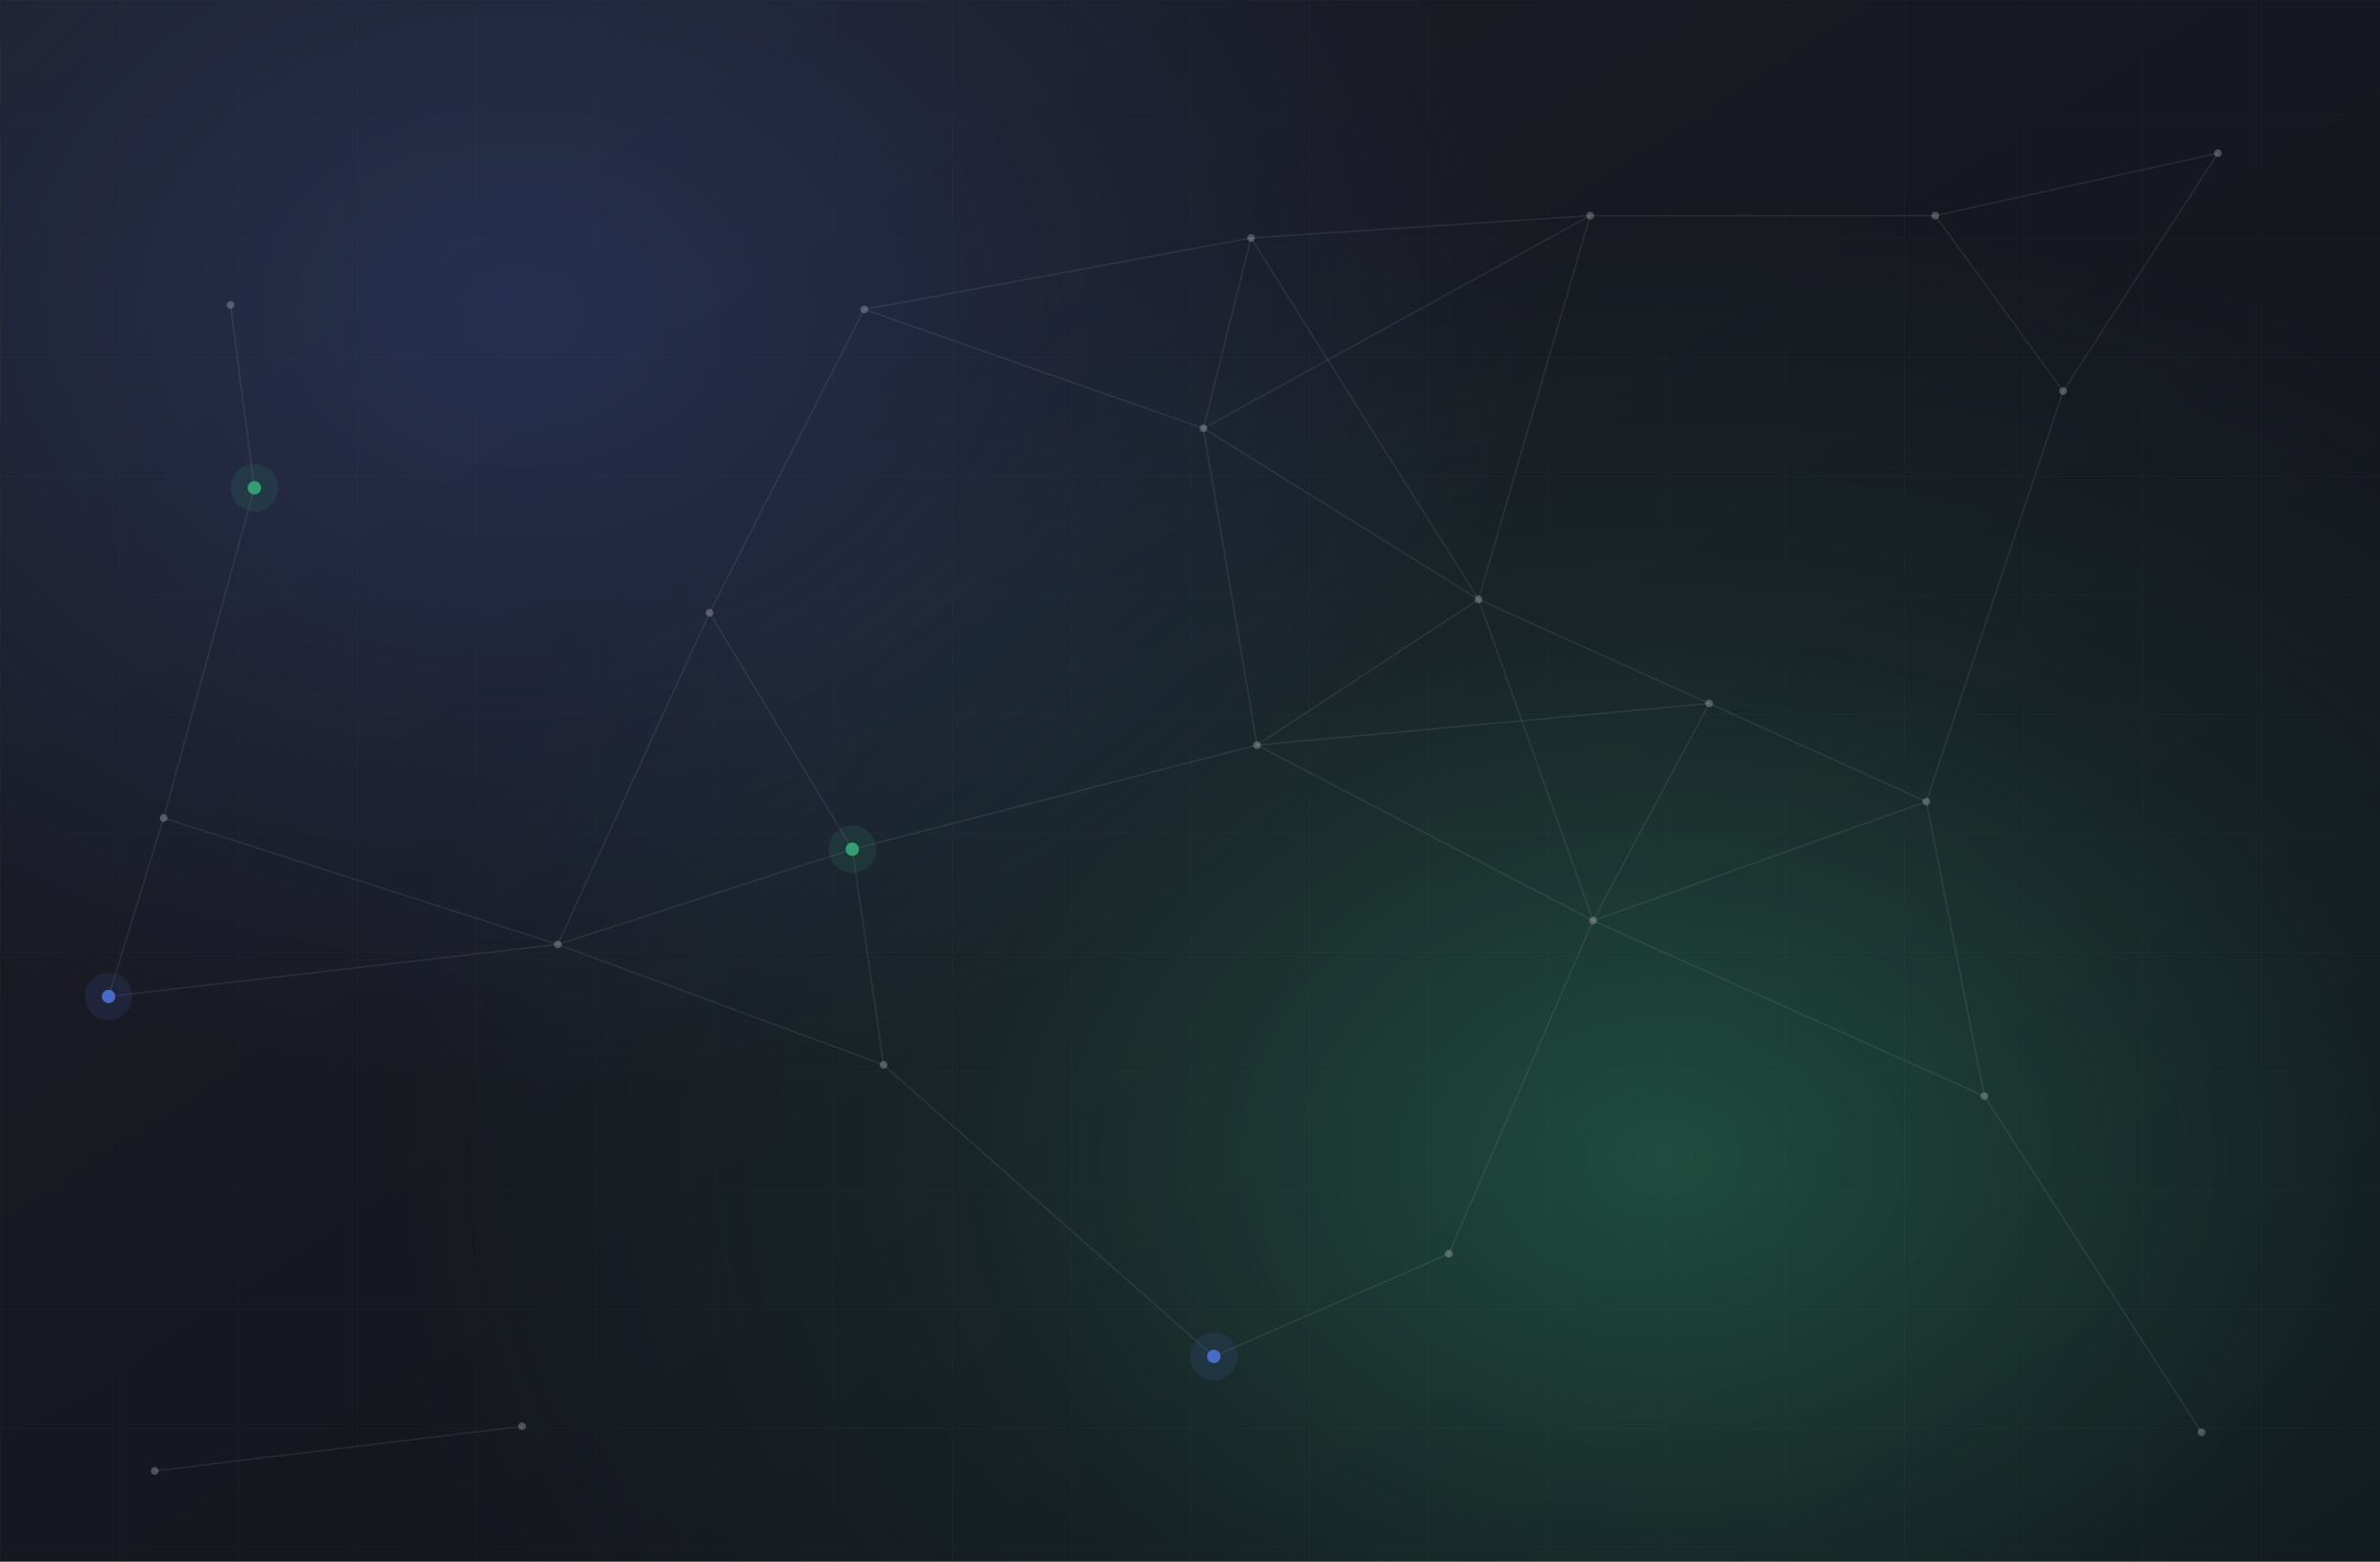
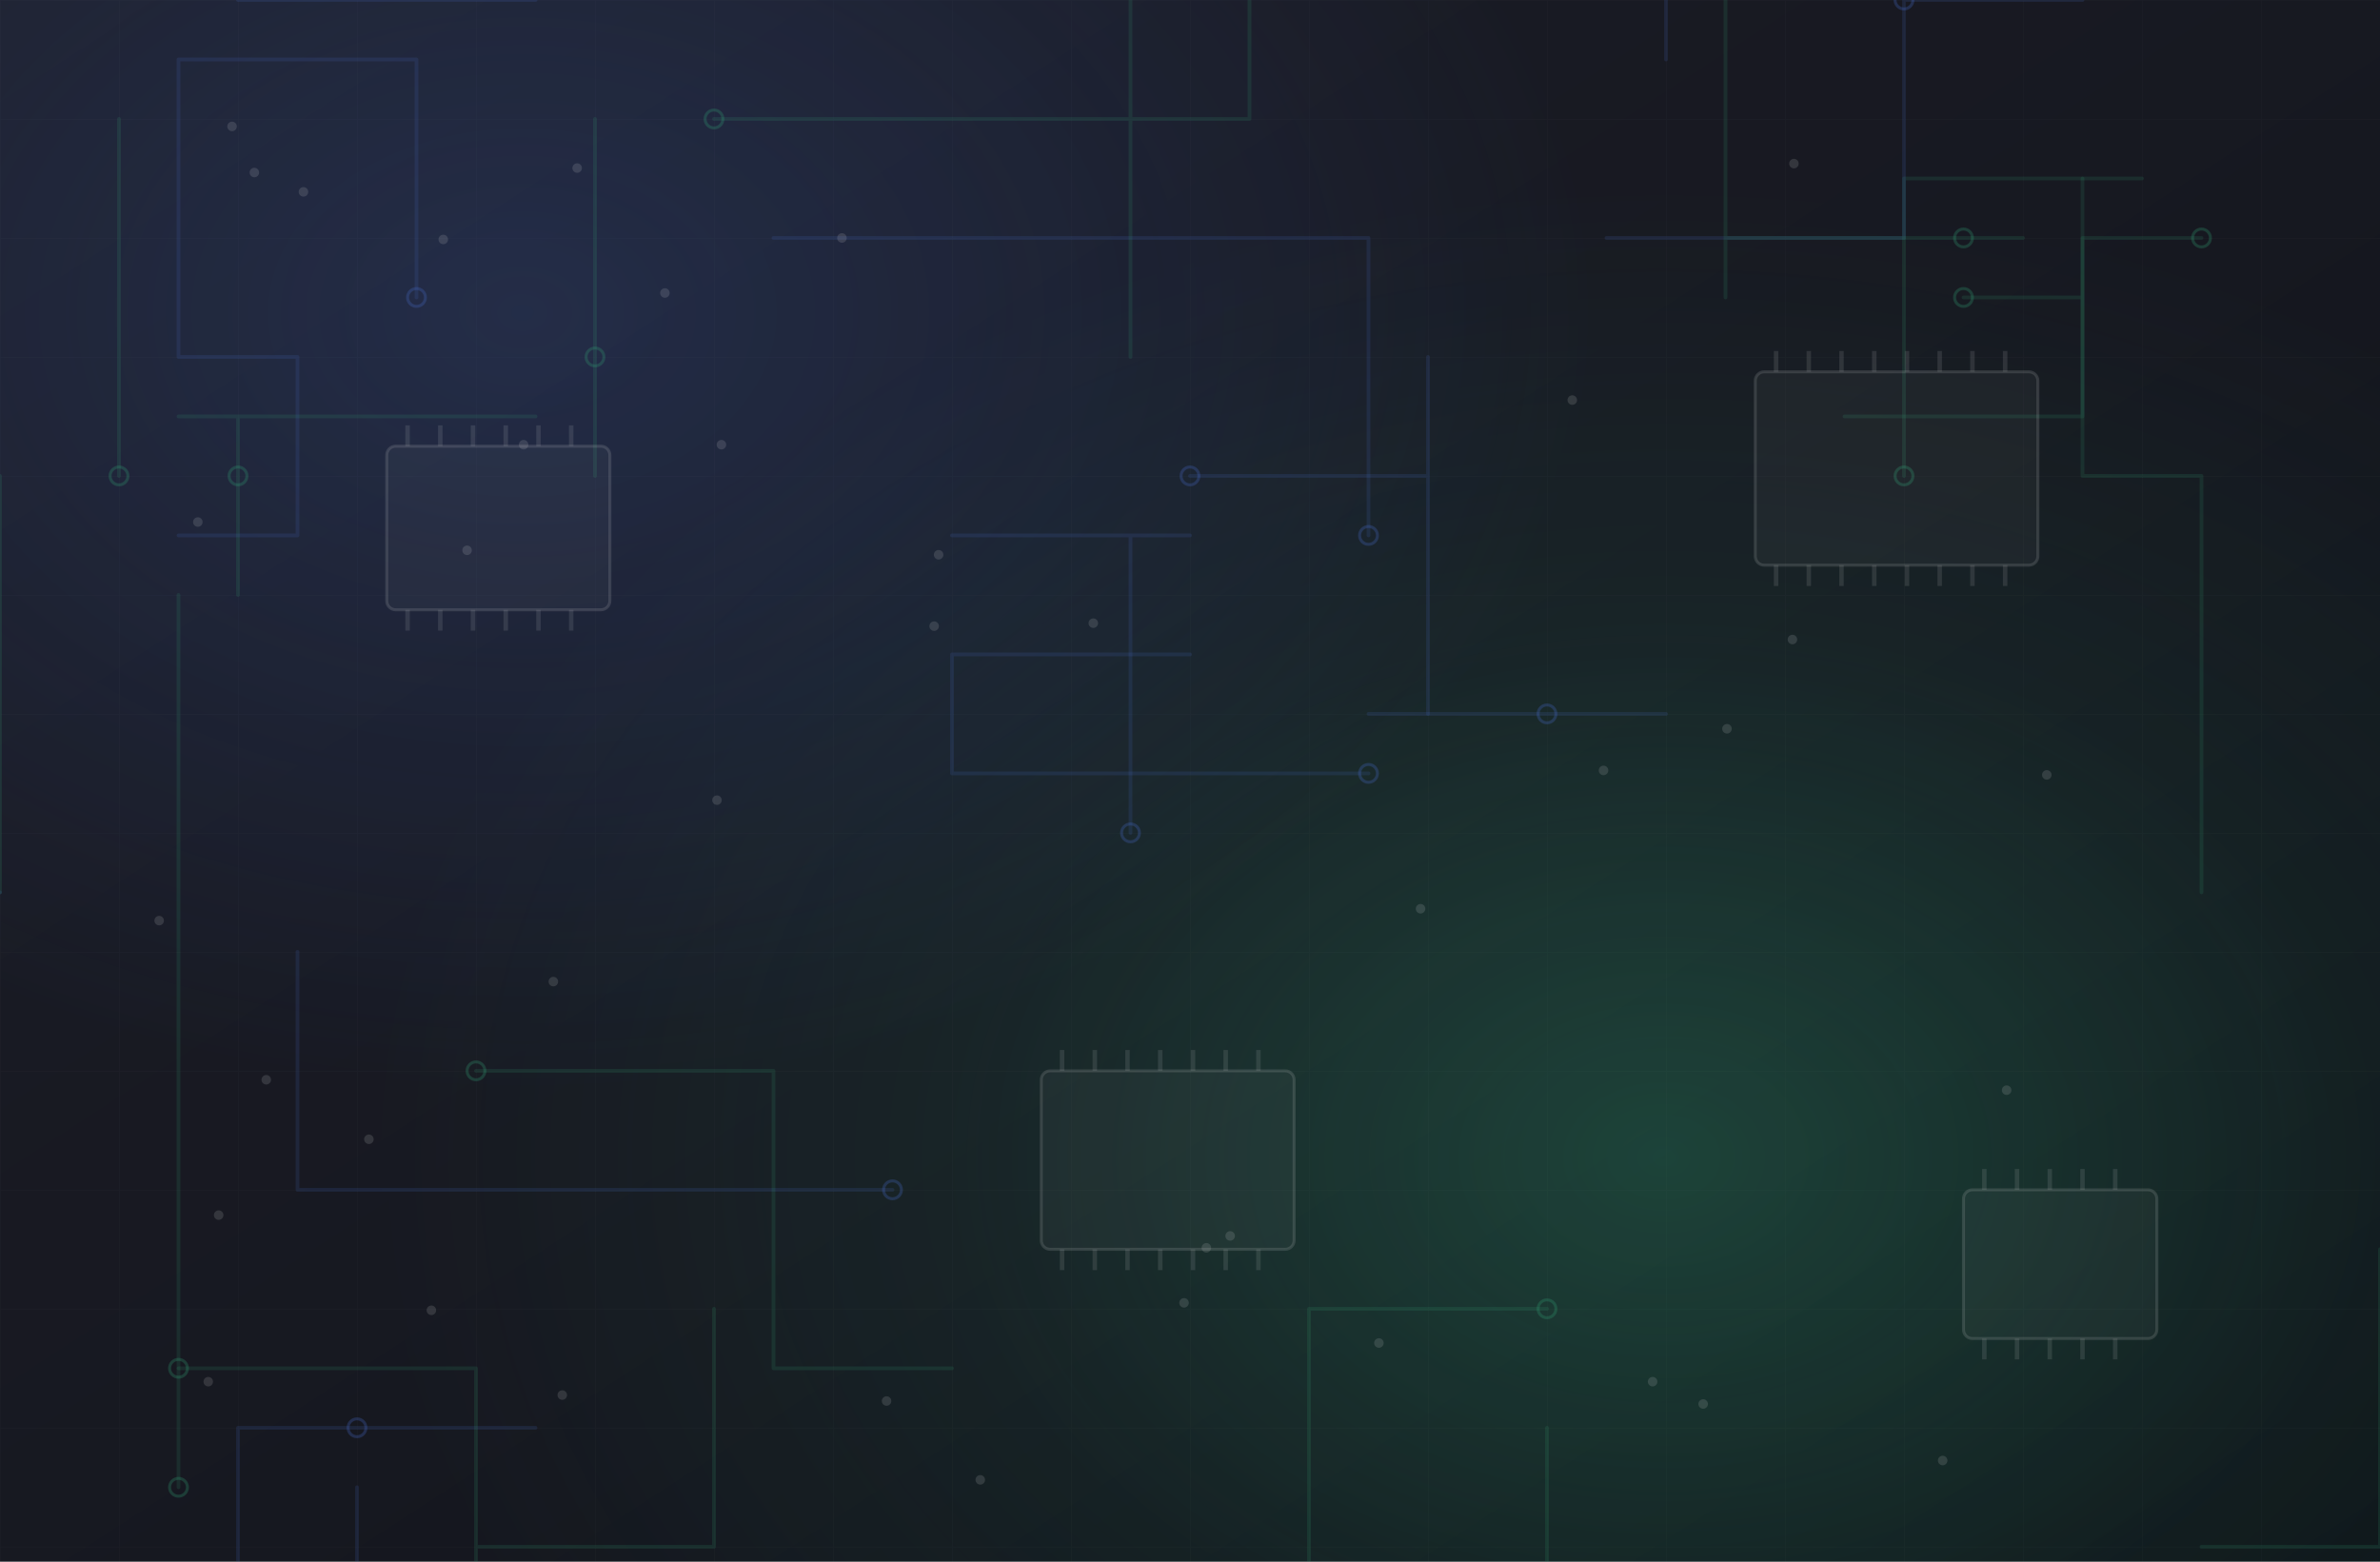
- <svg xmlns="http://www.w3.org/2000/svg" viewBox="0 0 1600 1050" width="1600" height="1050" preserveAspectRatio="xMidYMid slice" role="img" aria-label="Fondo abstracto de red corporativa">
+ <svg xmlns="http://www.w3.org/2000/svg" viewBox="0 0 1600 1050" width="1600" height="1050" preserveAspectRatio="xMidYMid slice" role="img" aria-label="Detalle de una placa de circuito impreso con sus pistas y componentes">
  <defs>
    <linearGradient id="base" x1="0" y1="0" x2="1" y2="1">
-       <stop offset="0" stop-color="#20212c" />
-       <stop offset="0.5" stop-color="#191a23" />
-       <stop offset="1" stop-color="#101119" />
+       <stop offset="0" stop-color="#21222d" />
+       <stop offset="0.55" stop-color="#191a23" />
+       <stop offset="1" stop-color="#0f1017" />
    </linearGradient>
    <radialGradient id="g1">
-       <stop offset="0" stop-color="#39c088" stop-opacity="0.40" />
-       <stop offset="0.55" stop-color="#39c088" stop-opacity="0.10" />
+       <stop offset="0" stop-color="#39c088" stop-opacity="0.34" />
+       <stop offset="0.55" stop-color="#39c088" stop-opacity="0.09" />
      <stop offset="1" stop-color="#39c088" stop-opacity="0" />
    </radialGradient>
    <radialGradient id="g2">
-       <stop offset="0" stop-color="#5480f1" stop-opacity="0.26" />
+       <stop offset="0" stop-color="#5480f1" stop-opacity="0.22" />
      <stop offset="1" stop-color="#5480f1" stop-opacity="0" />
    </radialGradient>
-     <pattern id="rejilla" width="80" height="80" patternUnits="userSpaceOnUse">
-       <path d="M 80 0 L 0 0 0 80" fill="none" stroke="#ffffff" stroke-opacity="0.028" stroke-width="1" />
+     <pattern id="malla" width="80" height="80" patternUnits="userSpaceOnUse">
+       <path d="M 80 0 L 0 0 0 80" fill="none" stroke="#ffffff" stroke-opacity="0.025" stroke-width="1" />
    </pattern>
  </defs>
  <rect width="100%" height="100%" fill="url(#base)" />
-   <rect width="100%" height="100%" fill="url(#rejilla)" />
+   <rect width="100%" height="100%" fill="url(#malla)" />
  <ellipse cx="1120" cy="777" rx="880" ry="651" fill="url(#g1)" />
-   <ellipse cx="352" cy="210" rx="672" ry="525" fill="url(#g2)" />
-   <g stroke="#ffffff" stroke-opacity="0.10" stroke-width="1">
-     <line x1="1069" y1="145" x2="994" y2="403" />
-     <line x1="1069" y1="145" x2="841" y2="160" />
-     <line x1="1069" y1="145" x2="1301" y2="145" />
-     <line x1="1069" y1="145" x2="809" y2="288" />
-     <line x1="974" y1="843" x2="1071" y2="619" />
-     <line x1="974" y1="843" x2="816" y2="912" />
-     <line x1="1295" y1="539" x2="1071" y2="619" />
-     <line x1="1295" y1="539" x2="1149" y2="473" />
-     <line x1="1295" y1="539" x2="1334" y2="737" />
-     <line x1="1295" y1="539" x2="1387" y2="263" />
-     <line x1="994" y1="403" x2="841" y2="160" />
-     <line x1="994" y1="403" x2="1071" y2="619" />
-     <line x1="994" y1="403" x2="1149" y2="473" />
-     <line x1="994" y1="403" x2="809" y2="288" />
-     <line x1="994" y1="403" x2="845" y2="501" />
-     <line x1="841" y1="160" x2="581" y2="208" />
-     <line x1="841" y1="160" x2="809" y2="288" />
-     <line x1="1071" y1="619" x2="1149" y2="473" />
-     <line x1="1071" y1="619" x2="1334" y2="737" />
-     <line x1="1071" y1="619" x2="845" y2="501" />
-     <line x1="477" y1="412" x2="581" y2="208" />
-     <line x1="477" y1="412" x2="375" y2="635" />
-     <line x1="477" y1="412" x2="573" y2="571" />
-     <line x1="1149" y1="473" x2="845" y2="501" />
-     <line x1="1480" y1="963" x2="1334" y2="737" />
-     <line x1="1301" y1="145" x2="1387" y2="263" />
-     <line x1="1301" y1="145" x2="1491" y2="103" />
-     <line x1="171" y1="328" x2="110" y2="550" />
-     <line x1="171" y1="328" x2="155" y2="205" />
-     <line x1="594" y1="716" x2="816" y2="912" />
-     <line x1="594" y1="716" x2="375" y2="635" />
-     <line x1="594" y1="716" x2="573" y2="571" />
-     <line x1="110" y1="550" x2="73" y2="670" />
-     <line x1="110" y1="550" x2="375" y2="635" />
-     <line x1="73" y1="670" x2="375" y2="635" />
-     <line x1="581" y1="208" x2="809" y2="288" />
-     <line x1="1387" y1="263" x2="1491" y2="103" />
-     <line x1="375" y1="635" x2="573" y2="571" />
-     <line x1="104" y1="989" x2="351" y2="959" />
-     <line x1="809" y1="288" x2="845" y2="501" />
-     <line x1="845" y1="501" x2="573" y2="571" />
-   </g>
-   <circle cx="1069" cy="145" r="2.6" fill="#ffffff" fill-opacity="0.30" />
-   <circle cx="974" cy="843" r="2.6" fill="#ffffff" fill-opacity="0.30" />
-   <circle cx="1295" cy="539" r="2.6" fill="#ffffff" fill-opacity="0.30" />
-   <circle cx="994" cy="403" r="2.6" fill="#ffffff" fill-opacity="0.30" />
-   <circle cx="841" cy="160" r="2.6" fill="#ffffff" fill-opacity="0.30" />
-   <circle cx="1071" cy="619" r="2.6" fill="#ffffff" fill-opacity="0.30" />
-   <circle cx="477" cy="412" r="2.6" fill="#ffffff" fill-opacity="0.30" />
-   <circle cx="1149" cy="473" r="2.6" fill="#ffffff" fill-opacity="0.30" />
-   <circle cx="1480" cy="963" r="2.6" fill="#ffffff" fill-opacity="0.30" />
-   <circle cx="1301" cy="145" r="2.6" fill="#ffffff" fill-opacity="0.30" />
-   <circle cx="171" cy="328" r="16" fill="#39c088" fill-opacity="0.14" />
-   <circle cx="171" cy="328" r="4.5" fill="#39c088" />
-   <circle cx="594" cy="716" r="2.6" fill="#ffffff" fill-opacity="0.30" />
-   <circle cx="110" cy="550" r="2.6" fill="#ffffff" fill-opacity="0.30" />
-   <circle cx="73" cy="670" r="16" fill="#5480f1" fill-opacity="0.14" />
-   <circle cx="73" cy="670" r="4.5" fill="#5480f1" />
-   <circle cx="581" cy="208" r="2.6" fill="#ffffff" fill-opacity="0.30" />
-   <circle cx="1334" cy="737" r="2.6" fill="#ffffff" fill-opacity="0.30" />
-   <circle cx="1387" cy="263" r="2.6" fill="#ffffff" fill-opacity="0.30" />
-   <circle cx="816" cy="912" r="16" fill="#5480f1" fill-opacity="0.14" />
-   <circle cx="816" cy="912" r="4.5" fill="#5480f1" />
-   <circle cx="375" cy="635" r="2.6" fill="#ffffff" fill-opacity="0.30" />
-   <circle cx="104" cy="989" r="2.6" fill="#ffffff" fill-opacity="0.30" />
-   <circle cx="155" cy="205" r="2.6" fill="#ffffff" fill-opacity="0.30" />
-   <circle cx="809" cy="288" r="2.6" fill="#ffffff" fill-opacity="0.30" />
-   <circle cx="845" cy="501" r="2.6" fill="#ffffff" fill-opacity="0.30" />
-   <circle cx="1491" cy="103" r="2.6" fill="#ffffff" fill-opacity="0.30" />
-   <circle cx="573" cy="571" r="16" fill="#39c088" fill-opacity="0.14" />
-   <circle cx="573" cy="571" r="4.5" fill="#39c088" />
-   <circle cx="351" cy="959" r="2.6" fill="#ffffff" fill-opacity="0.30" />
-   <rect width="100%" height="100%" fill="#0e0f16" fill-opacity="0.18" />
+   <ellipse cx="352" cy="210" rx="720" ry="525" fill="url(#g2)" />
+   <path d="M 0 600 L -200 600 L -200 480 L -320 480" fill="none" stroke="#5480f1" stroke-opacity="0.16" stroke-width="2.5" stroke-linejoin="round" stroke-linecap="round" />
+   <circle cx="-320" cy="480" r="6" fill="none" stroke="#5480f1" stroke-opacity="0.28" stroke-width="2" />
+   <path d="M 320 280 L 120 280 L 200 280 L 360 280 L 160 280 L 160 400 L 160 320" fill="none" stroke="#39c088" stroke-opacity="0.16" stroke-width="2.5" stroke-linejoin="round" stroke-linecap="round" />
+   <circle cx="160" cy="320" r="6" fill="none" stroke="#39c088" stroke-opacity="0.28" stroke-width="2" />
+   <path d="M 520 160 L 600 160 L 720 160 L 560 160 L 760 160 L 920 160 L 920 360" fill="none" stroke="#5480f1" stroke-opacity="0.16" stroke-width="2.5" stroke-linejoin="round" stroke-linecap="round" />
+   <circle cx="920" cy="360" r="6" fill="none" stroke="#5480f1" stroke-opacity="0.28" stroke-width="2" />
+   <path d="M 240 1000 L 240 1120 L 160 1120 L 160 960 L 360 960 L 240 960" fill="none" stroke="#5480f1" stroke-opacity="0.16" stroke-width="2.5" stroke-linejoin="round" stroke-linecap="round" />
+   <circle cx="240" cy="960" r="6" fill="none" stroke="#5480f1" stroke-opacity="0.28" stroke-width="2" />
+   <path d="M 1120 480 L 1040 480 L 920 480 L 1040 480" fill="none" stroke="#5480f1" stroke-opacity="0.16" stroke-width="2.5" stroke-linejoin="round" stroke-linecap="round" />
+   <circle cx="1040" cy="480" r="6" fill="none" stroke="#5480f1" stroke-opacity="0.28" stroke-width="2" />
+   <path d="M 1280 320 L 1280 120 L 1360 120 L 1440 120 L 1280 120 L 1280 320" fill="none" stroke="#39c088" stroke-opacity="0.16" stroke-width="2.5" stroke-linejoin="round" stroke-linecap="round" />
+   <circle cx="1280" cy="320" r="6" fill="none" stroke="#39c088" stroke-opacity="0.28" stroke-width="2" />
+   <path d="M 80 160 L 80 80 L 80 200 L 80 320" fill="none" stroke="#39c088" stroke-opacity="0.16" stroke-width="2.5" stroke-linejoin="round" stroke-linecap="round" />
+   <circle cx="80" cy="320" r="6" fill="none" stroke="#39c088" stroke-opacity="0.28" stroke-width="2" />
+   <path d="M 480 880 L 480 1040 L 320 1040 L 320 1200 L 320 1000 L 320 920 L 120 920" fill="none" stroke="#39c088" stroke-opacity="0.16" stroke-width="2.5" stroke-linejoin="round" stroke-linecap="round" />
+   <circle cx="120" cy="920" r="6" fill="none" stroke="#39c088" stroke-opacity="0.28" stroke-width="2" />
+   <path d="M 760 240 L 760 80 L 760 -80 L 840 -80 L 840 80 L 680 80 L 480 80" fill="none" stroke="#39c088" stroke-opacity="0.16" stroke-width="2.5" stroke-linejoin="round" stroke-linecap="round" />
+   <circle cx="480" cy="80" r="6" fill="none" stroke="#39c088" stroke-opacity="0.28" stroke-width="2" />
+   <path d="M 800 440 L 640 440 L 640 520 L 840 520 L 720 520 L 920 520" fill="none" stroke="#5480f1" stroke-opacity="0.16" stroke-width="2.5" stroke-linejoin="round" stroke-linecap="round" />
+   <circle cx="920" cy="520" r="6" fill="none" stroke="#5480f1" stroke-opacity="0.28" stroke-width="2" />
+   <path d="M 0 320 L 0 480 L 0 600 L -120 600 L -120 440 L -40 440 L -40 600" fill="none" stroke="#39c088" stroke-opacity="0.16" stroke-width="2.5" stroke-linejoin="round" stroke-linecap="round" />
+   <circle cx="-40" cy="600" r="6" fill="none" stroke="#39c088" stroke-opacity="0.28" stroke-width="2" />
+   <path d="M 960 480 L 960 360 L 960 240 L 960 320 L 800 320" fill="none" stroke="#5480f1" stroke-opacity="0.16" stroke-width="2.5" stroke-linejoin="round" stroke-linecap="round" />
+   <circle cx="800" cy="320" r="6" fill="none" stroke="#5480f1" stroke-opacity="0.28" stroke-width="2" />
+   <path d="M 120 400 L 120 600 L 120 720 L 120 880 L 120 1000" fill="none" stroke="#39c088" stroke-opacity="0.16" stroke-width="2.5" stroke-linejoin="round" stroke-linecap="round" />
+   <circle cx="120" cy="1000" r="6" fill="none" stroke="#39c088" stroke-opacity="0.28" stroke-width="2" />
+   <path d="M 160 0 L 360 0 L 360 -200 L 200 -200 L 200 -400 L 200 -200 L 0 -200" fill="none" stroke="#5480f1" stroke-opacity="0.16" stroke-width="2.5" stroke-linejoin="round" stroke-linecap="round" />
+   <circle cx="0" cy="-200" r="6" fill="none" stroke="#5480f1" stroke-opacity="0.28" stroke-width="2" />
+   <path d="M 1120 40 L 1120 -160 L 1280 -160 L 1200 -160 L 1200 -320 L 1200 -200 L 1320 -200" fill="none" stroke="#5480f1" stroke-opacity="0.16" stroke-width="2.5" stroke-linejoin="round" stroke-linecap="round" />
+   <circle cx="1320" cy="-200" r="6" fill="none" stroke="#5480f1" stroke-opacity="0.28" stroke-width="2" />
+   <path d="M 1040 960 L 1040 1120 L 880 1120 L 880 960 L 880 880 L 1040 880" fill="none" stroke="#39c088" stroke-opacity="0.16" stroke-width="2.5" stroke-linejoin="round" stroke-linecap="round" />
+   <circle cx="1040" cy="880" r="6" fill="none" stroke="#39c088" stroke-opacity="0.28" stroke-width="2" />
+   <path d="M 200 640 L 200 800 L 400 800 L 600 800" fill="none" stroke="#5480f1" stroke-opacity="0.16" stroke-width="2.5" stroke-linejoin="round" stroke-linecap="round" />
+   <circle cx="600" cy="800" r="6" fill="none" stroke="#5480f1" stroke-opacity="0.28" stroke-width="2" />
+   <path d="M 800 360 L 640 360 L 760 360 L 760 560" fill="none" stroke="#5480f1" stroke-opacity="0.16" stroke-width="2.5" stroke-linejoin="round" stroke-linecap="round" />
+   <circle cx="760" cy="560" r="6" fill="none" stroke="#5480f1" stroke-opacity="0.28" stroke-width="2" />
+   <path d="M 640 920 L 520 920 L 520 720 L 320 720" fill="none" stroke="#39c088" stroke-opacity="0.16" stroke-width="2.5" stroke-linejoin="round" stroke-linecap="round" />
+   <circle cx="320" cy="720" r="6" fill="none" stroke="#39c088" stroke-opacity="0.28" stroke-width="2" />
+   <path d="M 1280 160 L 1080 160 L 1280 160 L 1280 0 L 1400 0 L 1280 0" fill="none" stroke="#5480f1" stroke-opacity="0.16" stroke-width="2.5" stroke-linejoin="round" stroke-linecap="round" />
+   <circle cx="1280" cy="0" r="6" fill="none" stroke="#5480f1" stroke-opacity="0.28" stroke-width="2" />
+   <path d="M 1480 600 L 1480 480 L 1480 320 L 1400 320 L 1400 160 L 1480 160" fill="none" stroke="#39c088" stroke-opacity="0.16" stroke-width="2.5" stroke-linejoin="round" stroke-linecap="round" />
+   <circle cx="1480" cy="160" r="6" fill="none" stroke="#39c088" stroke-opacity="0.28" stroke-width="2" />
+   <path d="M 120 360 L 200 360 L 200 240 L 120 240 L 120 40 L 280 40 L 280 200" fill="none" stroke="#5480f1" stroke-opacity="0.16" stroke-width="2.5" stroke-linejoin="round" stroke-linecap="round" />
+   <circle cx="280" cy="200" r="6" fill="none" stroke="#5480f1" stroke-opacity="0.28" stroke-width="2" />
+   <path d="M 400 320 L 400 200 L 400 80 L 400 240" fill="none" stroke="#39c088" stroke-opacity="0.16" stroke-width="2.5" stroke-linejoin="round" stroke-linecap="round" />
+   <circle cx="400" cy="240" r="6" fill="none" stroke="#39c088" stroke-opacity="0.28" stroke-width="2" />
+   <path d="M 1160 200 L 1160 0 L 1160 160 L 1360 160 L 1240 160 L 1320 160" fill="none" stroke="#39c088" stroke-opacity="0.16" stroke-width="2.5" stroke-linejoin="round" stroke-linecap="round" />
+   <circle cx="1320" cy="160" r="6" fill="none" stroke="#39c088" stroke-opacity="0.28" stroke-width="2" />
+   <path d="M 1480 1040 L 1680 1040 L 1680 840 L 1600 840 L 1600 1040 L 1800 1040 L 1680 1040" fill="none" stroke="#39c088" stroke-opacity="0.16" stroke-width="2.5" stroke-linejoin="round" stroke-linecap="round" />
+   <circle cx="1680" cy="1040" r="6" fill="none" stroke="#39c088" stroke-opacity="0.28" stroke-width="2" />
+   <path d="M 1240 280 L 1400 280 L 1400 120 L 1400 200 L 1320 200" fill="none" stroke="#39c088" stroke-opacity="0.16" stroke-width="2.5" stroke-linejoin="round" stroke-linecap="round" />
+   <circle cx="1320" cy="200" r="6" fill="none" stroke="#39c088" stroke-opacity="0.28" stroke-width="2" />
+   <rect x="260" y="300" width="150" height="110" rx="6" fill="#ffffff" fill-opacity="0.045" stroke="#ffffff" stroke-opacity="0.16" stroke-width="2" />
+   <line x1="274" y1="300" x2="274" y2="286" stroke="#ffffff" stroke-opacity="0.13" stroke-width="3" />
+   <line x1="274" y1="410" x2="274" y2="424" stroke="#ffffff" stroke-opacity="0.13" stroke-width="3" />
+   <line x1="296" y1="300" x2="296" y2="286" stroke="#ffffff" stroke-opacity="0.13" stroke-width="3" />
+   <line x1="296" y1="410" x2="296" y2="424" stroke="#ffffff" stroke-opacity="0.13" stroke-width="3" />
+   <line x1="318" y1="300" x2="318" y2="286" stroke="#ffffff" stroke-opacity="0.13" stroke-width="3" />
+   <line x1="318" y1="410" x2="318" y2="424" stroke="#ffffff" stroke-opacity="0.13" stroke-width="3" />
+   <line x1="340" y1="300" x2="340" y2="286" stroke="#ffffff" stroke-opacity="0.13" stroke-width="3" />
+   <line x1="340" y1="410" x2="340" y2="424" stroke="#ffffff" stroke-opacity="0.13" stroke-width="3" />
+   <line x1="362" y1="300" x2="362" y2="286" stroke="#ffffff" stroke-opacity="0.13" stroke-width="3" />
+   <line x1="362" y1="410" x2="362" y2="424" stroke="#ffffff" stroke-opacity="0.13" stroke-width="3" />
+   <line x1="384" y1="300" x2="384" y2="286" stroke="#ffffff" stroke-opacity="0.13" stroke-width="3" />
+   <line x1="384" y1="410" x2="384" y2="424" stroke="#ffffff" stroke-opacity="0.13" stroke-width="3" />
+   <rect x="1180" y="250" width="190" height="130" rx="6" fill="#ffffff" fill-opacity="0.045" stroke="#ffffff" stroke-opacity="0.16" stroke-width="2" />
+   <line x1="1194" y1="250" x2="1194" y2="236" stroke="#ffffff" stroke-opacity="0.13" stroke-width="3" />
+   <line x1="1194" y1="380" x2="1194" y2="394" stroke="#ffffff" stroke-opacity="0.13" stroke-width="3" />
+   <line x1="1216" y1="250" x2="1216" y2="236" stroke="#ffffff" stroke-opacity="0.13" stroke-width="3" />
+   <line x1="1216" y1="380" x2="1216" y2="394" stroke="#ffffff" stroke-opacity="0.13" stroke-width="3" />
+   <line x1="1238" y1="250" x2="1238" y2="236" stroke="#ffffff" stroke-opacity="0.13" stroke-width="3" />
+   <line x1="1238" y1="380" x2="1238" y2="394" stroke="#ffffff" stroke-opacity="0.13" stroke-width="3" />
+   <line x1="1260" y1="250" x2="1260" y2="236" stroke="#ffffff" stroke-opacity="0.13" stroke-width="3" />
+   <line x1="1260" y1="380" x2="1260" y2="394" stroke="#ffffff" stroke-opacity="0.13" stroke-width="3" />
+   <line x1="1282" y1="250" x2="1282" y2="236" stroke="#ffffff" stroke-opacity="0.13" stroke-width="3" />
+   <line x1="1282" y1="380" x2="1282" y2="394" stroke="#ffffff" stroke-opacity="0.13" stroke-width="3" />
+   <line x1="1304" y1="250" x2="1304" y2="236" stroke="#ffffff" stroke-opacity="0.13" stroke-width="3" />
+   <line x1="1304" y1="380" x2="1304" y2="394" stroke="#ffffff" stroke-opacity="0.13" stroke-width="3" />
+   <line x1="1326" y1="250" x2="1326" y2="236" stroke="#ffffff" stroke-opacity="0.13" stroke-width="3" />
+   <line x1="1326" y1="380" x2="1326" y2="394" stroke="#ffffff" stroke-opacity="0.13" stroke-width="3" />
+   <line x1="1348" y1="250" x2="1348" y2="236" stroke="#ffffff" stroke-opacity="0.13" stroke-width="3" />
+   <line x1="1348" y1="380" x2="1348" y2="394" stroke="#ffffff" stroke-opacity="0.13" stroke-width="3" />
+   <rect x="700" y="720" width="170" height="120" rx="6" fill="#ffffff" fill-opacity="0.045" stroke="#ffffff" stroke-opacity="0.16" stroke-width="2" />
+   <line x1="714" y1="720" x2="714" y2="706" stroke="#ffffff" stroke-opacity="0.13" stroke-width="3" />
+   <line x1="714" y1="840" x2="714" y2="854" stroke="#ffffff" stroke-opacity="0.13" stroke-width="3" />
+   <line x1="736" y1="720" x2="736" y2="706" stroke="#ffffff" stroke-opacity="0.13" stroke-width="3" />
+   <line x1="736" y1="840" x2="736" y2="854" stroke="#ffffff" stroke-opacity="0.13" stroke-width="3" />
+   <line x1="758" y1="720" x2="758" y2="706" stroke="#ffffff" stroke-opacity="0.13" stroke-width="3" />
+   <line x1="758" y1="840" x2="758" y2="854" stroke="#ffffff" stroke-opacity="0.13" stroke-width="3" />
+   <line x1="780" y1="720" x2="780" y2="706" stroke="#ffffff" stroke-opacity="0.13" stroke-width="3" />
+   <line x1="780" y1="840" x2="780" y2="854" stroke="#ffffff" stroke-opacity="0.13" stroke-width="3" />
+   <line x1="802" y1="720" x2="802" y2="706" stroke="#ffffff" stroke-opacity="0.13" stroke-width="3" />
+   <line x1="802" y1="840" x2="802" y2="854" stroke="#ffffff" stroke-opacity="0.13" stroke-width="3" />
+   <line x1="824" y1="720" x2="824" y2="706" stroke="#ffffff" stroke-opacity="0.13" stroke-width="3" />
+   <line x1="824" y1="840" x2="824" y2="854" stroke="#ffffff" stroke-opacity="0.13" stroke-width="3" />
+   <line x1="846" y1="720" x2="846" y2="706" stroke="#ffffff" stroke-opacity="0.13" stroke-width="3" />
+   <line x1="846" y1="840" x2="846" y2="854" stroke="#ffffff" stroke-opacity="0.13" stroke-width="3" />
+   <rect x="1320" y="800" width="130" height="100" rx="6" fill="#ffffff" fill-opacity="0.045" stroke="#ffffff" stroke-opacity="0.16" stroke-width="2" />
+   <line x1="1334" y1="800" x2="1334" y2="786" stroke="#ffffff" stroke-opacity="0.13" stroke-width="3" />
+   <line x1="1334" y1="900" x2="1334" y2="914" stroke="#ffffff" stroke-opacity="0.13" stroke-width="3" />
+   <line x1="1356" y1="800" x2="1356" y2="786" stroke="#ffffff" stroke-opacity="0.13" stroke-width="3" />
+   <line x1="1356" y1="900" x2="1356" y2="914" stroke="#ffffff" stroke-opacity="0.13" stroke-width="3" />
+   <line x1="1378" y1="800" x2="1378" y2="786" stroke="#ffffff" stroke-opacity="0.13" stroke-width="3" />
+   <line x1="1378" y1="900" x2="1378" y2="914" stroke="#ffffff" stroke-opacity="0.13" stroke-width="3" />
+   <line x1="1400" y1="800" x2="1400" y2="786" stroke="#ffffff" stroke-opacity="0.13" stroke-width="3" />
+   <line x1="1400" y1="900" x2="1400" y2="914" stroke="#ffffff" stroke-opacity="0.13" stroke-width="3" />
+   <line x1="1422" y1="800" x2="1422" y2="786" stroke="#ffffff" stroke-opacity="0.13" stroke-width="3" />
+   <line x1="1422" y1="900" x2="1422" y2="914" stroke="#ffffff" stroke-opacity="0.13" stroke-width="3" />
+   <circle cx="1078" cy="518" r="3.2" fill="#ffffff" fill-opacity="0.16" />
+   <circle cx="1349" cy="733" r="3.2" fill="#ffffff" fill-opacity="0.16" />
+   <circle cx="827" cy="831" r="3.2" fill="#ffffff" fill-opacity="0.16" />
+   <circle cx="659" cy="995" r="3.2" fill="#ffffff" fill-opacity="0.16" />
+   <circle cx="388" cy="113" r="3.2" fill="#ffffff" fill-opacity="0.16" />
+   <circle cx="735" cy="419" r="3.2" fill="#ffffff" fill-opacity="0.16" />
+   <circle cx="372" cy="660" r="3.2" fill="#ffffff" fill-opacity="0.16" />
+   <circle cx="628" cy="421" r="3.2" fill="#ffffff" fill-opacity="0.16" />
+   <circle cx="596" cy="942" r="3.2" fill="#ffffff" fill-opacity="0.16" />
+   <circle cx="298" cy="161" r="3.2" fill="#ffffff" fill-opacity="0.16" />
+   <circle cx="352" cy="299" r="3.2" fill="#ffffff" fill-opacity="0.16" />
+   <circle cx="1206" cy="110" r="3.2" fill="#ffffff" fill-opacity="0.16" />
+   <circle cx="179" cy="726" r="3.2" fill="#ffffff" fill-opacity="0.16" />
+   <circle cx="482" cy="538" r="3.2" fill="#ffffff" fill-opacity="0.16" />
+   <circle cx="133" cy="351" r="3.2" fill="#ffffff" fill-opacity="0.16" />
+   <circle cx="1161" cy="490" r="3.2" fill="#ffffff" fill-opacity="0.16" />
+   <circle cx="485" cy="299" r="3.2" fill="#ffffff" fill-opacity="0.16" />
+   <circle cx="248" cy="766" r="3.2" fill="#ffffff" fill-opacity="0.16" />
+   <circle cx="147" cy="817" r="3.2" fill="#ffffff" fill-opacity="0.16" />
+   <circle cx="1205" cy="430" r="3.2" fill="#ffffff" fill-opacity="0.16" />
+   <circle cx="1111" cy="929" r="3.2" fill="#ffffff" fill-opacity="0.16" />
+   <circle cx="156" cy="85" r="3.2" fill="#ffffff" fill-opacity="0.16" />
+   <circle cx="107" cy="619" r="3.2" fill="#ffffff" fill-opacity="0.16" />
+   <circle cx="447" cy="197" r="3.2" fill="#ffffff" fill-opacity="0.16" />
+   <circle cx="566" cy="160" r="3.2" fill="#ffffff" fill-opacity="0.16" />
+   <circle cx="955" cy="611" r="3.2" fill="#ffffff" fill-opacity="0.16" />
+   <circle cx="204" cy="129" r="3.2" fill="#ffffff" fill-opacity="0.16" />
+   <circle cx="171" cy="116" r="3.2" fill="#ffffff" fill-opacity="0.16" />
+   <circle cx="314" cy="370" r="3.2" fill="#ffffff" fill-opacity="0.16" />
+   <circle cx="811" cy="839" r="3.2" fill="#ffffff" fill-opacity="0.16" />
+   <circle cx="631" cy="373" r="3.2" fill="#ffffff" fill-opacity="0.16" />
+   <circle cx="290" cy="881" r="3.2" fill="#ffffff" fill-opacity="0.16" />
+   <circle cx="796" cy="876" r="3.2" fill="#ffffff" fill-opacity="0.16" />
+   <circle cx="1306" cy="982" r="3.2" fill="#ffffff" fill-opacity="0.16" />
+   <circle cx="140" cy="929" r="3.2" fill="#ffffff" fill-opacity="0.16" />
+   <circle cx="378" cy="938" r="3.2" fill="#ffffff" fill-opacity="0.16" />
+   <circle cx="927" cy="903" r="3.2" fill="#ffffff" fill-opacity="0.16" />
+   <circle cx="1145" cy="944" r="3.2" fill="#ffffff" fill-opacity="0.16" />
+   <circle cx="1057" cy="269" r="3.2" fill="#ffffff" fill-opacity="0.16" />
+   <circle cx="1376" cy="521" r="3.2" fill="#ffffff" fill-opacity="0.16" />
+   <rect width="100%" height="100%" fill="#0e0f16" fill-opacity="0.20" />
</svg>
